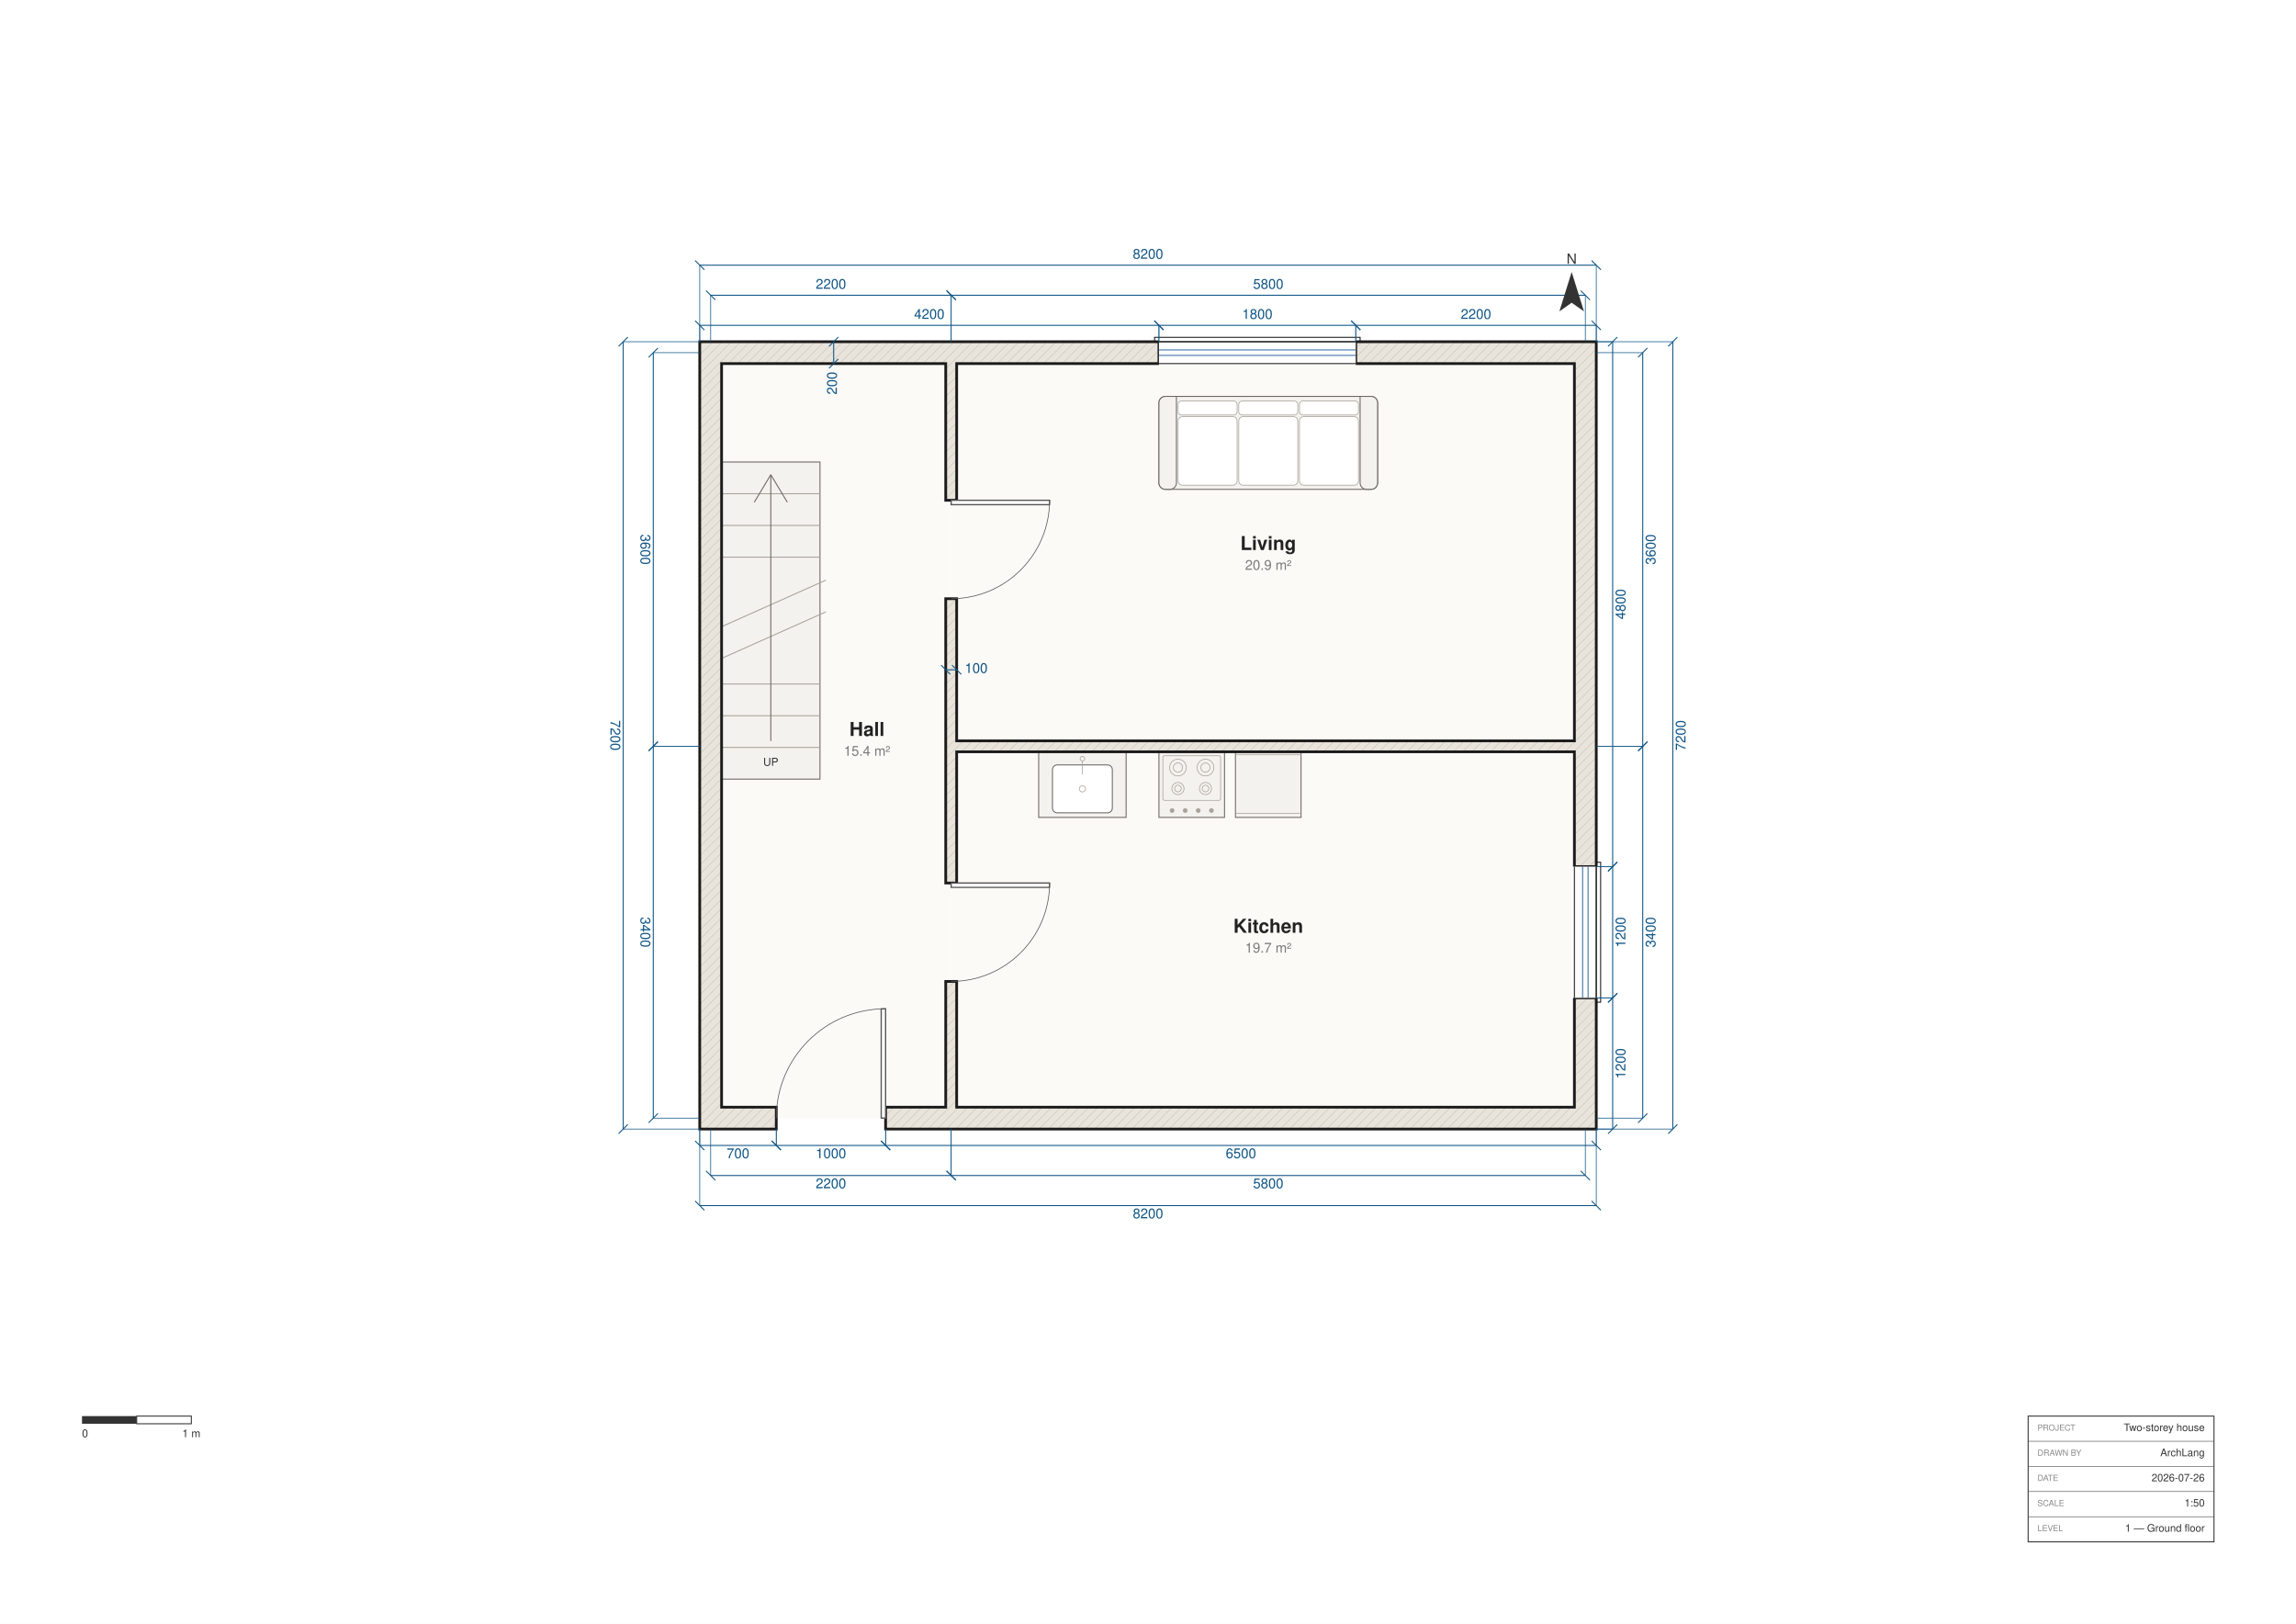
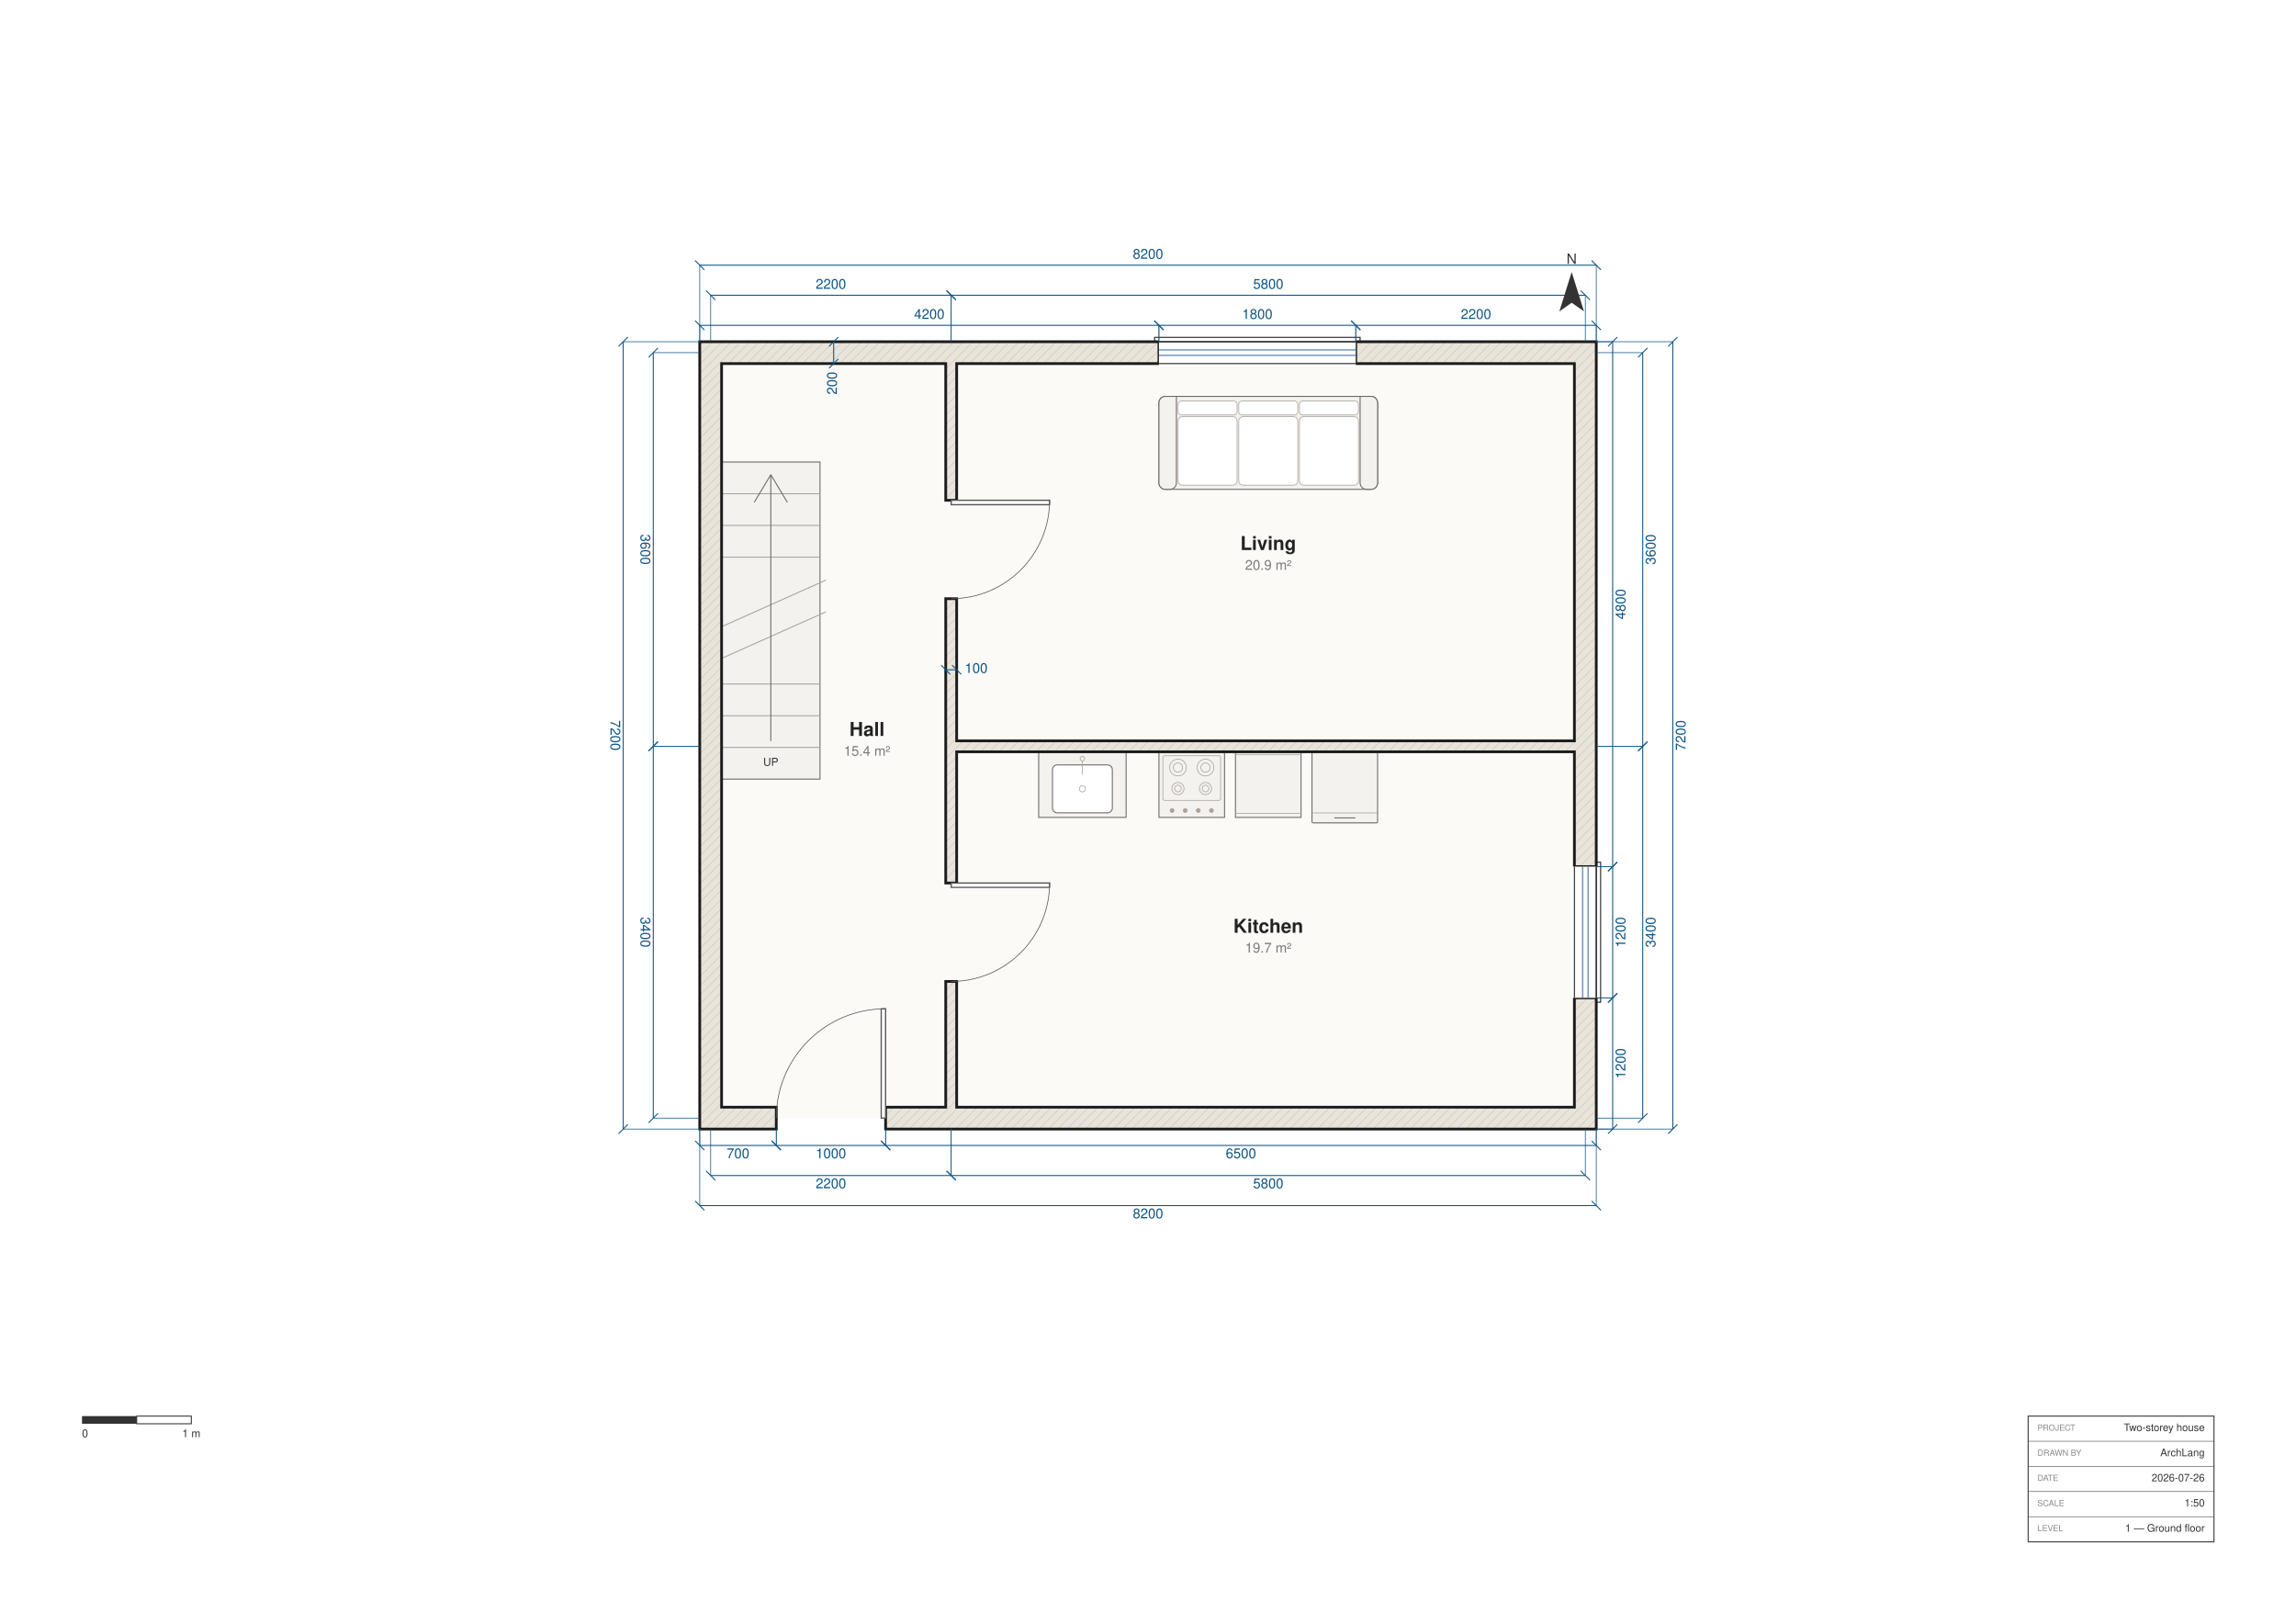
<svg xmlns="http://www.w3.org/2000/svg" width="420mm" height="297mm" viewBox="-6500 -3225 21000 14850" font-family="Helvetica, Arial, sans-serif">
  <defs>
    <pattern id="poche" patternUnits="userSpaceOnUse" width="60" height="60" patternTransform="rotate(45)">
      <rect width="60" height="60" fill="#e9e4db" />
      <line x1="0" y1="0" x2="0" y2="60" stroke="#b9b1a4" stroke-width="6.3" />
    </pattern>
  </defs>
  <rect x="-6500" y="-3225" width="21000" height="14850" fill="#ffffff" />
  <g id="A-FLOR">
    <polygon points="0,0 2200,0 2200,7000 0,7000" fill="#fbfaf7" />
    <polygon points="2200,0 8000,0 8000,3600 2200,3600" fill="#fbfaf7" />
    <polygon points="2200,3600 8000,3600 8000,7000 2200,7000" fill="#fbfaf7" />
  </g>
  <g id="A-FURN">
    <path d="M 4159.5,400 L 6040.5,400 A 59.5 59.5 0 0 1 6100,459.5 L 6100,1190.5 A 59.5 59.5 0 0 1 6040.5,1250 L 4159.5,1250 A 59.5 59.5 0 0 1 4100,1190.5 L 4100,459.5 A 59.5 59.5 0 0 1 4159.5,400 Z" fill="#f4f2ee" stroke="#6c6864" stroke-width="9" />
    <path d="M 4159.5,400 L 4260,400 L 4260,1190.5 A 59.5 59.5 0 0 1 4200.5,1250 L 4159.5,1250 A 59.5 59.5 0 0 1 4100,1190.5 L 4100,459.5 A 59.5 59.5 0 0 1 4159.5,400 Z" fill="#f4f2ee" stroke="#6c6864" stroke-width="9" />
    <path d="M 5940,400 L 6040.5,400 A 59.5 59.5 0 0 1 6100,459.5 L 6100,1190.5 A 59.5 59.5 0 0 1 6040.5,1250 L 5999.5,1250 A 59.5 59.5 0 0 1 5940,1190.5 L 5940,400 Z" fill="#f4f2ee" stroke="#6c6864" stroke-width="9" />
    <path d="M 4305.05,442.5 L 4785.15,442.5 A 29.75 29.75 0 0 1 4814.9,472.25 L 4814.9,540.25 A 29.75 29.75 0 0 1 4785.15,570 L 4305.05,570 A 29.75 29.75 0 0 1 4275.3,540.25 L 4275.3,472.25 A 29.75 29.75 0 0 1 4305.05,442.5 Z" fill="#ffffff" stroke="#a8a29a" stroke-width="6.5" />
    <path d="M 4859.95,442.5 L 5340.05,442.5 A 29.75 29.75 0 0 1 5369.8,472.25 L 5369.8,540.25 A 29.75 29.75 0 0 1 5340.05,570 L 4859.95,570 A 29.75 29.75 0 0 1 4830.2,540.25 L 4830.2,472.25 A 29.75 29.75 0 0 1 4859.95,442.5 Z" fill="#ffffff" stroke="#a8a29a" stroke-width="6.5" />
    <path d="M 5414.85,442.5 L 5894.95,442.5 A 29.75 29.75 0 0 1 5924.7,472.25 L 5924.7,540.25 A 29.75 29.75 0 0 1 5894.95,570 L 5414.85,570 A 29.75 29.75 0 0 1 5385.1,540.25 L 5385.1,472.25 A 29.75 29.75 0 0 1 5414.85,442.5 Z" fill="#ffffff" stroke="#a8a29a" stroke-width="6.5" />
    <path d="M 4313.55,585.3 L 4776.65,585.3 A 38.25 38.25 0 0 1 4814.9,623.55 L 4814.9,1173.5 A 38.25 38.25 0 0 1 4776.65,1211.75 L 4313.55,1211.75 A 38.25 38.25 0 0 1 4275.3,1173.5 L 4275.3,623.55 A 38.25 38.25 0 0 1 4313.55,585.3 Z" fill="#ffffff" stroke="#a8a29a" stroke-width="6.5" />
    <path d="M 4868.45,585.3 L 5331.55,585.3 A 38.25 38.25 0 0 1 5369.8,623.55 L 5369.8,1173.5 A 38.25 38.25 0 0 1 5331.55,1211.75 L 4868.45,1211.75 A 38.25 38.25 0 0 1 4830.2,1173.5 L 4830.2,623.55 A 38.25 38.25 0 0 1 4868.45,585.3 Z" fill="#ffffff" stroke="#a8a29a" stroke-width="6.5" />
    <path d="M 5423.35,585.3 L 5886.45,585.3 A 38.25 38.25 0 0 1 5924.7,623.55 L 5924.7,1173.5 A 38.25 38.25 0 0 1 5886.45,1211.75 L 5423.35,1211.75 A 38.25 38.25 0 0 1 5385.1,1173.5 L 5385.1,623.55 A 38.25 38.25 0 0 1 5423.35,585.3 Z" fill="#ffffff" stroke="#a8a29a" stroke-width="6.5" />
    <polygon points="3000,3650 3800,3650 3800,4250 3000,4250" fill="#f4f2ee" stroke="#6c6864" stroke-width="9" />
    <path d="M 3170.05,3770 L 3629.95,3770 A 43.8 43.8 0 0 1 3673.75,3813.8 L 3673.75,4164.2 A 43.8 43.8 0 0 1 3629.95,4208 L 3170.05,4208 A 43.8 43.8 0 0 1 3126.25,4164.2 L 3126.25,3813.8 A 43.8 43.8 0 0 1 3170.05,3770 Z" fill="#ffffff" stroke="#6c6864" stroke-width="9" />
    <circle cx="3400" cy="3989" r="28.47" fill="#ffffff" stroke="#a8a29a" stroke-width="6.5" />
    <circle cx="3400" cy="3713" r="21" fill="none" stroke="#a8a29a" stroke-width="6.5" />
    <line x1="3400" y1="3734" x2="3400" y2="3857.6" stroke="#a8a29a" stroke-width="6.5" />
    <polygon points="4100,3650 4700,3650 4700,4250 4100,4250" fill="#f4f2ee" stroke="#6c6864" stroke-width="9" />
    <path d="M 4151,3686 L 4649,3686 A 15 15 0 0 1 4664,3701 L 4664,4079 A 15 15 0 0 1 4649,4094 L 4151,4094 A 15 15 0 0 1 4136,4079 L 4136,3701 A 15 15 0 0 1 4151,3686 Z" fill="none" stroke="#a8a29a" stroke-width="6.5" />
    <circle cx="4274.12" cy="3794.12" r="76.7" fill="none" stroke="#a8a29a" stroke-width="6.5" />
    <circle cx="4274.12" cy="3794.12" r="42.19" fill="none" stroke="#a8a29a" stroke-width="6.5" />
    <circle cx="4525.88" cy="3794.12" r="76.7" fill="none" stroke="#a8a29a" stroke-width="6.5" />
    <circle cx="4525.88" cy="3794.12" r="42.19" fill="none" stroke="#a8a29a" stroke-width="6.5" />
    <circle cx="4274.12" cy="3985.88" r="55.61" fill="none" stroke="#a8a29a" stroke-width="6.5" />
    <circle cx="4274.12" cy="3985.88" r="30.59" fill="none" stroke="#a8a29a" stroke-width="6.5" />
    <circle cx="4525.88" cy="3985.88" r="55.61" fill="none" stroke="#a8a29a" stroke-width="6.5" />
    <circle cx="4525.88" cy="3985.88" r="30.59" fill="none" stroke="#a8a29a" stroke-width="6.5" />
    <circle cx="4220" cy="4187" r="18" fill="#a8a29a" stroke="#a8a29a" stroke-width="6.5" />
    <circle cx="4340" cy="4187" r="18" fill="#a8a29a" stroke="#a8a29a" stroke-width="6.5" />
    <circle cx="4460" cy="4187" r="18" fill="#a8a29a" stroke="#a8a29a" stroke-width="6.5" />
    <circle cx="4580" cy="4187" r="18" fill="#a8a29a" stroke="#a8a29a" stroke-width="6.5" />
    <polygon points="4800,3650 5400,3650 5400,4250 4800,4250" fill="#f4f2ee" stroke="#6c6864" stroke-width="9" />
    <line x1="4800" y1="3677" x2="5400" y2="3677" stroke="#a8a29a" stroke-width="6.5" />
    <line x1="4800" y1="4214" x2="5400" y2="4214" stroke="#a8a29a" stroke-width="6.5" />
+     <path d="M 5512,3650 L 6088,3650 A 12 12 0 0 1 6100,3662 L 6100,4288 A 12 12 0 0 1 6088,4300 L 5512,4300 A 12 12 0 0 1 5500,4288 L 5500,3662 A 12 12 0 0 1 5512,3650 Z" fill="#f4f2ee" stroke="#6c6864" stroke-width="9" />
+     <line x1="5500" y1="4209" x2="6100" y2="4209" stroke="#a8a29a" stroke-width="6.5" />
+     <line x1="5704" y1="4254.5" x2="5896" y2="4254.5" stroke="#6c6864" stroke-width="9" />
  </g>
  <g id="A-FLOR-STRS">
    <polygon points="100,1000 1000,1000 1000,3900 100,3900" fill="#f4f2ee" stroke="#6c6864" stroke-width="9" />
    <line x1="46" y1="2820" x2="1054" y2="2370" stroke="#a8a29a" stroke-width="9" />
    <line x1="46" y1="2530" x2="1054" y2="2080" stroke="#a8a29a" stroke-width="9" />
    <line x1="100" y1="3610" x2="1000" y2="3610" stroke="#a8a29a" stroke-width="9" />
    <line x1="100" y1="3320" x2="1000" y2="3320" stroke="#a8a29a" stroke-width="9" />
    <line x1="100" y1="3030" x2="1000" y2="3030" stroke="#a8a29a" stroke-width="9" />
    <line x1="100" y1="1870" x2="1000" y2="1870" stroke="#a8a29a" stroke-width="9" />
    <line x1="100" y1="1580" x2="1000" y2="1580" stroke="#a8a29a" stroke-width="9" />
    <line x1="100" y1="1290" x2="1000" y2="1290" stroke="#a8a29a" stroke-width="9" />
    <line x1="550" y1="3552" x2="550" y2="1116" stroke="#6c6864" stroke-width="9" />
    <line x1="550" y1="1116" x2="701.2" y2="1368" stroke="#6c6864" stroke-width="9" />
    <line x1="550" y1="1116" x2="398.8" y2="1368" stroke="#6c6864" stroke-width="9" />
    <text x="550" y="3755" font-size="100" fill="#333333" text-anchor="middle" dominant-baseline="central">UP</text>
  </g>
  <g id="A-WALL">
    <path d="M -100,-100 L 4100,-100 L 4100,100 L 2250,100 L 2250,1350 L 2150,1350 L 2150,100 L 100,100 L 100,6900 L 600,6900 L 600,7100 L -100,7100 Z M 1600,6900 L 2150,6900 L 2150,5750 L 2250,5750 L 2250,6900 L 7900,6900 L 7900,5900 L 8100,5900 L 8100,7100 L 1600,7100 Z M 2150,2250 L 2250,2250 L 2250,3550 L 7900,3550 L 7900,100 L 5900,100 L 5900,-100 L 8100,-100 L 8100,4700 L 7900,4700 L 7900,3650 L 2250,3650 L 2250,4850 L 2150,4850 Z" fill="url(#poche)" fill-rule="nonzero" />
    <path d="M -100,-100 L 4100,-100 L 4100,100 L 2250,100 L 2250,1350 L 2150,1350 L 2150,100 L 100,100 L 100,6900 L 600,6900 L 600,7100 L -100,7100 Z M 1600,6900 L 2150,6900 L 2150,5750 L 2250,5750 L 2250,6900 L 7900,6900 L 7900,5900 L 8100,5900 L 8100,7100 L 1600,7100 Z M 2150,2250 L 2250,2250 L 2250,3550 L 7900,3550 L 7900,100 L 5900,100 L 5900,-100 L 8100,-100 L 8100,4700 L 7900,4700 L 7900,3650 L 2250,3650 L 2250,4850 L 2150,4850 Z" fill="none" stroke="#1b1b1b" stroke-width="25" stroke-linejoin="miter" stroke-miterlimit="4" />
  </g>
  <g id="A-DOOR">
    <polygon points="1600,6900 600,6900 600,7100 1600,7100" fill="none" />
    <polygon points="1600,7000 1600,6000 1560,6000.8 1560,7000" fill="#ffffff" stroke="#555555" stroke-width="11.7" />
    <path d="M 1600,6000 A 1000 1000 0 0 0 600,7000" fill="none" stroke="#555555" stroke-width="6.5" />
    <polygon points="2150,1350 2150,2250 2250,2250 2250,1350" fill="none" />
    <polygon points="2200,1350 3100,1350 3099.11,1390 2200,1390" fill="#ffffff" stroke="#555555" stroke-width="11.7" />
    <path d="M 3100,1350 A 900 900 0 0 1 2200,2250" fill="none" stroke="#555555" stroke-width="6.5" />
    <polygon points="2150,4850 2150,5750 2250,5750 2250,4850" fill="none" />
    <polygon points="2200,4850 3100,4850 3099.11,4890 2200,4890" fill="#ffffff" stroke="#555555" stroke-width="11.7" />
    <path d="M 3100,4850 A 900 900 0 0 1 2200,5750" fill="none" stroke="#555555" stroke-width="6.5" />
  </g>
  <g id="A-GLAZ">
    <polygon points="4100,125 5900,125 5900,-125 4100,-125" fill="#ffffff" />
    <line x1="4100" y1="100" x2="5900" y2="100" stroke="#1b1b1b" stroke-width="9" />
    <line x1="4100" y1="-100" x2="5900" y2="-100" stroke="#1b1b1b" stroke-width="9" />
    <line x1="4100" y1="25" x2="5900" y2="25" stroke="#3a6ea5" stroke-width="9" />
    <line x1="4100" y1="-25" x2="5900" y2="-25" stroke="#3a6ea5" stroke-width="9" />
    <polygon points="4060,-100 4060,-140 5940,-140 5940,-100" fill="none" stroke="#1b1b1b" stroke-width="9" />
    <polygon points="7875,4700 7875,5900 8125,5900 8125,4700" fill="#ffffff" />
    <line x1="7900" y1="4700" x2="7900" y2="5900" stroke="#1b1b1b" stroke-width="9" />
    <line x1="8100" y1="4700" x2="8100" y2="5900" stroke="#1b1b1b" stroke-width="9" />
    <line x1="7975" y1="4700" x2="7975" y2="5900" stroke="#3a6ea5" stroke-width="9" />
    <line x1="8025" y1="4700" x2="8025" y2="5900" stroke="#3a6ea5" stroke-width="9" />
    <polygon points="8100,4660 8140,4660 8140,5940 8100,5940" fill="none" stroke="#1b1b1b" stroke-width="9" />
  </g>
  <g id="A-ANNO-TEXT">
    <text x="1430" y="3465" font-size="175" fill="#222222" text-anchor="middle" dominant-baseline="central" font-weight="600">Hall</text>
    <text x="1430" y="3657.5" font-size="125" fill="#7a7a7a" text-anchor="middle" dominant-baseline="central">15.4 m²</text>
    <text x="5100" y="1765" font-size="175" fill="#222222" text-anchor="middle" dominant-baseline="central" font-weight="600">Living</text>
    <text x="5100" y="1957.5" font-size="125" fill="#7a7a7a" text-anchor="middle" dominant-baseline="central">20.9 m²</text>
    <text x="5100" y="5265" font-size="175" fill="#222222" text-anchor="middle" dominant-baseline="central" font-weight="600">Kitchen</text>
    <text x="5100" y="5457.5" font-size="125" fill="#7a7a7a" text-anchor="middle" dominant-baseline="central">19.7 m²</text>
  </g>
  <g id="A-ANNO-DIMS">
    <line x1="-100" y1="7100" x2="-100" y2="7250" stroke="#0E5484" stroke-width="6.3" />
    <line x1="600" y1="7100" x2="600" y2="7250" stroke="#0E5484" stroke-width="6.3" />
    <line x1="-100" y1="7250" x2="600" y2="7250" stroke="#0E5484" stroke-width="9" />
    <line x1="-57.57" y1="7292.43" x2="-142.43" y2="7207.57" stroke="#0E5484" stroke-width="9" />
    <line x1="642.43" y1="7292.43" x2="557.57" y2="7207.57" stroke="#0E5484" stroke-width="9" />
    <text x="250" y="7337.5" font-size="125" fill="#0E5484" text-anchor="middle" dominant-baseline="central" transform="rotate(0 250 7337.5)">700</text>
    <line x1="600" y1="7100" x2="600" y2="7250" stroke="#0E5484" stroke-width="6.3" />
    <line x1="1600" y1="7100" x2="1600" y2="7250" stroke="#0E5484" stroke-width="6.3" />
    <line x1="600" y1="7250" x2="1600" y2="7250" stroke="#0E5484" stroke-width="9" />
    <line x1="642.43" y1="7292.43" x2="557.57" y2="7207.57" stroke="#0E5484" stroke-width="9" />
    <line x1="1642.43" y1="7292.43" x2="1557.57" y2="7207.57" stroke="#0E5484" stroke-width="9" />
    <text x="1100" y="7337.5" font-size="125" fill="#0E5484" text-anchor="middle" dominant-baseline="central" transform="rotate(0 1100 7337.5)">1000</text>
    <line x1="1600" y1="7100" x2="1600" y2="7250" stroke="#0E5484" stroke-width="6.3" />
    <line x1="8100" y1="7100" x2="8100" y2="7250" stroke="#0E5484" stroke-width="6.3" />
    <line x1="1600" y1="7250" x2="8100" y2="7250" stroke="#0E5484" stroke-width="9" />
    <line x1="1642.43" y1="7292.43" x2="1557.57" y2="7207.57" stroke="#0E5484" stroke-width="9" />
    <line x1="8142.43" y1="7292.43" x2="8057.57" y2="7207.57" stroke="#0E5484" stroke-width="9" />
    <text x="4850" y="7337.5" font-size="125" fill="#0E5484" text-anchor="middle" dominant-baseline="central" transform="rotate(0 4850 7337.5)">6500</text>
    <line x1="0" y1="7100" x2="0" y2="7525" stroke="#0E5484" stroke-width="6.3" />
    <line x1="2200" y1="7100" x2="2200" y2="7525" stroke="#0E5484" stroke-width="6.3" />
    <line x1="0" y1="7525" x2="2200" y2="7525" stroke="#0E5484" stroke-width="9" />
    <line x1="42.43" y1="7567.43" x2="-42.43" y2="7482.57" stroke="#0E5484" stroke-width="9" />
    <line x1="2242.43" y1="7567.43" x2="2157.57" y2="7482.57" stroke="#0E5484" stroke-width="9" />
    <text x="1100" y="7612.5" font-size="125" fill="#0E5484" text-anchor="middle" dominant-baseline="central" transform="rotate(0 1100 7612.5)">2200</text>
    <line x1="2200" y1="7100" x2="2200" y2="7525" stroke="#0E5484" stroke-width="6.3" />
    <line x1="8000" y1="7100" x2="8000" y2="7525" stroke="#0E5484" stroke-width="6.3" />
    <line x1="2200" y1="7525" x2="8000" y2="7525" stroke="#0E5484" stroke-width="9" />
    <line x1="2242.43" y1="7567.43" x2="2157.57" y2="7482.57" stroke="#0E5484" stroke-width="9" />
    <line x1="8042.43" y1="7567.43" x2="7957.57" y2="7482.57" stroke="#0E5484" stroke-width="9" />
    <text x="5100" y="7612.5" font-size="125" fill="#0E5484" text-anchor="middle" dominant-baseline="central" transform="rotate(0 5100 7612.5)">5800</text>
    <line x1="-100" y1="7100" x2="-100" y2="7800" stroke="#0E5484" stroke-width="6.3" />
    <line x1="8100" y1="7100" x2="8100" y2="7800" stroke="#0E5484" stroke-width="6.3" />
    <line x1="-100" y1="7800" x2="8100" y2="7800" stroke="#0E5484" stroke-width="9" />
    <line x1="-57.57" y1="7842.43" x2="-142.43" y2="7757.57" stroke="#0E5484" stroke-width="9" />
    <line x1="8142.43" y1="7842.43" x2="8057.57" y2="7757.57" stroke="#0E5484" stroke-width="9" />
    <text x="4000" y="7887.5" font-size="125" fill="#0E5484" text-anchor="middle" dominant-baseline="central" transform="rotate(0 4000 7887.5)">8200</text>
    <line x1="-100" y1="0" x2="-525" y2="0" stroke="#0E5484" stroke-width="6.3" />
    <line x1="-100" y1="3600" x2="-525" y2="3600" stroke="#0E5484" stroke-width="6.3" />
    <line x1="-525" y1="0" x2="-525" y2="3600" stroke="#0E5484" stroke-width="9" />
    <line x1="-567.43" y1="42.43" x2="-482.57" y2="-42.43" stroke="#0E5484" stroke-width="9" />
    <line x1="-567.43" y1="3642.43" x2="-482.57" y2="3557.57" stroke="#0E5484" stroke-width="9" />
    <text x="-612.5" y="1800" font-size="125" fill="#0E5484" text-anchor="middle" dominant-baseline="central" transform="rotate(90 -612.5 1800)">3600</text>
    <line x1="-100" y1="3600" x2="-525" y2="3600" stroke="#0E5484" stroke-width="6.3" />
    <line x1="-100" y1="7000" x2="-525" y2="7000" stroke="#0E5484" stroke-width="6.3" />
    <line x1="-525" y1="3600" x2="-525" y2="7000" stroke="#0E5484" stroke-width="9" />
    <line x1="-567.43" y1="3642.43" x2="-482.57" y2="3557.57" stroke="#0E5484" stroke-width="9" />
    <line x1="-567.43" y1="7042.43" x2="-482.57" y2="6957.57" stroke="#0E5484" stroke-width="9" />
    <text x="-612.5" y="5300" font-size="125" fill="#0E5484" text-anchor="middle" dominant-baseline="central" transform="rotate(90 -612.5 5300)">3400</text>
    <line x1="-100" y1="-100" x2="-800" y2="-100" stroke="#0E5484" stroke-width="6.3" />
    <line x1="-100" y1="7100" x2="-800" y2="7100" stroke="#0E5484" stroke-width="6.3" />
    <line x1="-800" y1="-100" x2="-800" y2="7100" stroke="#0E5484" stroke-width="9" />
    <line x1="-842.43" y1="-57.57" x2="-757.57" y2="-142.43" stroke="#0E5484" stroke-width="9" />
    <line x1="-842.43" y1="7142.43" x2="-757.57" y2="7057.57" stroke="#0E5484" stroke-width="9" />
    <text x="-887.5" y="3500" font-size="125" fill="#0E5484" text-anchor="middle" dominant-baseline="central" transform="rotate(90 -887.5 3500)">7200</text>
    <line x1="4100" y1="-100" x2="4100" y2="-250" stroke="#0E5484" stroke-width="6.3" />
    <line x1="-100" y1="-100" x2="-100" y2="-250" stroke="#0E5484" stroke-width="6.3" />
    <line x1="4100" y1="-250" x2="-100" y2="-250" stroke="#0E5484" stroke-width="9" />
    <line x1="4057.57" y1="-292.43" x2="4142.43" y2="-207.57" stroke="#0E5484" stroke-width="9" />
    <line x1="-142.43" y1="-292.43" x2="-57.57" y2="-207.57" stroke="#0E5484" stroke-width="9" />
    <text x="2000" y="-337.5" font-size="125" fill="#0E5484" text-anchor="middle" dominant-baseline="central" transform="rotate(0 2000 -337.5)">4200</text>
    <line x1="5900" y1="-100" x2="5900" y2="-250" stroke="#0E5484" stroke-width="6.3" />
    <line x1="4100" y1="-100" x2="4100" y2="-250" stroke="#0E5484" stroke-width="6.3" />
    <line x1="5900" y1="-250" x2="4100" y2="-250" stroke="#0E5484" stroke-width="9" />
    <line x1="5857.57" y1="-292.43" x2="5942.43" y2="-207.57" stroke="#0E5484" stroke-width="9" />
    <line x1="4057.57" y1="-292.43" x2="4142.43" y2="-207.57" stroke="#0E5484" stroke-width="9" />
    <text x="5000" y="-337.5" font-size="125" fill="#0E5484" text-anchor="middle" dominant-baseline="central" transform="rotate(0 5000 -337.5)">1800</text>
    <line x1="8100" y1="-100" x2="8100" y2="-250" stroke="#0E5484" stroke-width="6.3" />
    <line x1="5900" y1="-100" x2="5900" y2="-250" stroke="#0E5484" stroke-width="6.3" />
    <line x1="8100" y1="-250" x2="5900" y2="-250" stroke="#0E5484" stroke-width="9" />
    <line x1="8057.57" y1="-292.43" x2="8142.43" y2="-207.57" stroke="#0E5484" stroke-width="9" />
    <line x1="5857.57" y1="-292.43" x2="5942.43" y2="-207.57" stroke="#0E5484" stroke-width="9" />
    <text x="7000" y="-337.5" font-size="125" fill="#0E5484" text-anchor="middle" dominant-baseline="central" transform="rotate(0 7000 -337.5)">2200</text>
    <line x1="2200" y1="-100" x2="2200" y2="-525" stroke="#0E5484" stroke-width="6.3" />
    <line x1="0" y1="-100" x2="0" y2="-525" stroke="#0E5484" stroke-width="6.3" />
    <line x1="2200" y1="-525" x2="0" y2="-525" stroke="#0E5484" stroke-width="9" />
    <line x1="2157.57" y1="-567.43" x2="2242.43" y2="-482.57" stroke="#0E5484" stroke-width="9" />
    <line x1="-42.43" y1="-567.43" x2="42.43" y2="-482.57" stroke="#0E5484" stroke-width="9" />
    <text x="1100" y="-612.5" font-size="125" fill="#0E5484" text-anchor="middle" dominant-baseline="central" transform="rotate(0 1100 -612.5)">2200</text>
    <line x1="8000" y1="-100" x2="8000" y2="-525" stroke="#0E5484" stroke-width="6.3" />
    <line x1="2200" y1="-100" x2="2200" y2="-525" stroke="#0E5484" stroke-width="6.3" />
    <line x1="8000" y1="-525" x2="2200" y2="-525" stroke="#0E5484" stroke-width="9" />
    <line x1="7957.57" y1="-567.43" x2="8042.43" y2="-482.57" stroke="#0E5484" stroke-width="9" />
    <line x1="2157.57" y1="-567.43" x2="2242.43" y2="-482.57" stroke="#0E5484" stroke-width="9" />
    <text x="5100" y="-612.5" font-size="125" fill="#0E5484" text-anchor="middle" dominant-baseline="central" transform="rotate(0 5100 -612.5)">5800</text>
    <line x1="8100" y1="-100" x2="8100" y2="-800" stroke="#0E5484" stroke-width="6.3" />
    <line x1="-100" y1="-100" x2="-100" y2="-800" stroke="#0E5484" stroke-width="6.3" />
    <line x1="8100" y1="-800" x2="-100" y2="-800" stroke="#0E5484" stroke-width="9" />
    <line x1="8057.57" y1="-842.43" x2="8142.43" y2="-757.57" stroke="#0E5484" stroke-width="9" />
    <line x1="-142.43" y1="-842.43" x2="-57.57" y2="-757.57" stroke="#0E5484" stroke-width="9" />
    <text x="4000" y="-887.5" font-size="125" fill="#0E5484" text-anchor="middle" dominant-baseline="central" transform="rotate(0 4000 -887.5)">8200</text>
    <line x1="8100" y1="4700" x2="8250" y2="4700" stroke="#0E5484" stroke-width="6.3" />
    <line x1="8100" y1="-100" x2="8250" y2="-100" stroke="#0E5484" stroke-width="6.3" />
    <line x1="8250" y1="4700" x2="8250" y2="-100" stroke="#0E5484" stroke-width="9" />
    <line x1="8292.43" y1="4657.57" x2="8207.57" y2="4742.43" stroke="#0E5484" stroke-width="9" />
    <line x1="8292.43" y1="-142.43" x2="8207.57" y2="-57.57" stroke="#0E5484" stroke-width="9" />
    <text x="8337.5" y="2300" font-size="125" fill="#0E5484" text-anchor="middle" dominant-baseline="central" transform="rotate(-90 8337.5 2300)">4800</text>
    <line x1="8100" y1="5900" x2="8250" y2="5900" stroke="#0E5484" stroke-width="6.3" />
    <line x1="8100" y1="4700" x2="8250" y2="4700" stroke="#0E5484" stroke-width="6.3" />
    <line x1="8250" y1="5900" x2="8250" y2="4700" stroke="#0E5484" stroke-width="9" />
    <line x1="8292.43" y1="5857.57" x2="8207.57" y2="5942.43" stroke="#0E5484" stroke-width="9" />
    <line x1="8292.43" y1="4657.57" x2="8207.57" y2="4742.43" stroke="#0E5484" stroke-width="9" />
    <text x="8337.5" y="5300" font-size="125" fill="#0E5484" text-anchor="middle" dominant-baseline="central" transform="rotate(-90 8337.5 5300)">1200</text>
    <line x1="8100" y1="7100" x2="8250" y2="7100" stroke="#0E5484" stroke-width="6.3" />
    <line x1="8100" y1="5900" x2="8250" y2="5900" stroke="#0E5484" stroke-width="6.3" />
    <line x1="8250" y1="7100" x2="8250" y2="5900" stroke="#0E5484" stroke-width="9" />
    <line x1="8292.43" y1="7057.57" x2="8207.57" y2="7142.43" stroke="#0E5484" stroke-width="9" />
    <line x1="8292.43" y1="5857.57" x2="8207.57" y2="5942.43" stroke="#0E5484" stroke-width="9" />
    <text x="8337.5" y="6500" font-size="125" fill="#0E5484" text-anchor="middle" dominant-baseline="central" transform="rotate(-90 8337.5 6500)">1200</text>
    <line x1="8100" y1="3600" x2="8525" y2="3600" stroke="#0E5484" stroke-width="6.3" />
    <line x1="8100" y1="0" x2="8525" y2="0" stroke="#0E5484" stroke-width="6.3" />
    <line x1="8525" y1="3600" x2="8525" y2="0" stroke="#0E5484" stroke-width="9" />
    <line x1="8567.43" y1="3557.57" x2="8482.57" y2="3642.43" stroke="#0E5484" stroke-width="9" />
    <line x1="8567.43" y1="-42.43" x2="8482.57" y2="42.43" stroke="#0E5484" stroke-width="9" />
    <text x="8612.5" y="1800" font-size="125" fill="#0E5484" text-anchor="middle" dominant-baseline="central" transform="rotate(-90 8612.5 1800)">3600</text>
    <line x1="8100" y1="7000" x2="8525" y2="7000" stroke="#0E5484" stroke-width="6.3" />
    <line x1="8100" y1="3600" x2="8525" y2="3600" stroke="#0E5484" stroke-width="6.3" />
    <line x1="8525" y1="7000" x2="8525" y2="3600" stroke="#0E5484" stroke-width="9" />
    <line x1="8567.43" y1="6957.57" x2="8482.57" y2="7042.43" stroke="#0E5484" stroke-width="9" />
    <line x1="8567.43" y1="3557.57" x2="8482.57" y2="3642.43" stroke="#0E5484" stroke-width="9" />
    <text x="8612.5" y="5300" font-size="125" fill="#0E5484" text-anchor="middle" dominant-baseline="central" transform="rotate(-90 8612.5 5300)">3400</text>
    <line x1="8100" y1="7100" x2="8800" y2="7100" stroke="#0E5484" stroke-width="6.3" />
    <line x1="8100" y1="-100" x2="8800" y2="-100" stroke="#0E5484" stroke-width="6.3" />
    <line x1="8800" y1="7100" x2="8800" y2="-100" stroke="#0E5484" stroke-width="9" />
    <line x1="8842.43" y1="7057.57" x2="8757.57" y2="7142.43" stroke="#0E5484" stroke-width="9" />
    <line x1="8842.43" y1="-142.43" x2="8757.57" y2="-57.57" stroke="#0E5484" stroke-width="9" />
    <text x="8887.5" y="3500" font-size="125" fill="#0E5484" text-anchor="middle" dominant-baseline="central" transform="rotate(-90 8887.5 3500)">7200</text>
    <line x1="2150" y1="2900" x2="2250" y2="2900" stroke="#0E5484" stroke-width="9" />
    <line x1="2192.43" y1="2942.43" x2="2107.57" y2="2857.57" stroke="#0E5484" stroke-width="9" />
    <line x1="2292.43" y1="2942.43" x2="2207.57" y2="2857.57" stroke="#0E5484" stroke-width="9" />
    <text x="2428.75" y="2900" font-size="125" fill="#0E5484" text-anchor="middle" dominant-baseline="central" transform="rotate(0 2428.75 2900)">100</text>
    <line x1="1125" y1="100" x2="1125" y2="-100" stroke="#0E5484" stroke-width="9" />
    <line x1="1167.43" y1="57.57" x2="1082.57" y2="142.43" stroke="#0E5484" stroke-width="9" />
    <line x1="1167.43" y1="-142.43" x2="1082.57" y2="-57.57" stroke="#0E5484" stroke-width="9" />
    <text x="1125" y="278.75" font-size="125" fill="#0E5484" text-anchor="middle" dominant-baseline="central" transform="rotate(-90 1125 278.75)">200</text>
  </g>
  <g>
    <polygon points="7875,-737.5 7762.5,-377.5 7875,-456.25 7987.5,-377.5" fill="#333333" transform="rotate(0 7875 -512.5)" />
    <text x="7875" y="-841.5" font-size="130" fill="#333333" text-anchor="middle" dominant-baseline="central">N</text>
  </g>
  <g>
    <rect x="-5750" y="9725" width="500" height="70" fill="#333333" />
    <rect x="-5250" y="9725" width="500" height="70" fill="none" stroke="#333333" stroke-width="9" />
    <text x="-5750" y="9895" font-size="100" fill="#333333" text-anchor="start" dominant-baseline="central">0</text>
    <text x="-4750" y="9895" font-size="100" fill="#333333" text-anchor="middle" dominant-baseline="central">1 m</text>
  </g>
  <g>
    <rect x="12050" y="9725" width="1700" height="1150" fill="none" stroke="#333333" stroke-width="9" />
    <text x="12135" y="9840" font-size="76" fill="#888888" dominant-baseline="central">PROJECT</text>
    <text x="13665" y="9840" font-size="95" fill="#333333" text-anchor="end" dominant-baseline="central">Two-storey house</text>
    <text x="12135" y="10070" font-size="76" fill="#888888" dominant-baseline="central">DRAWN BY</text>
    <text x="13665" y="10070" font-size="95" fill="#333333" text-anchor="end" dominant-baseline="central">ArchLang</text>
    <line x1="12050" y1="9955" x2="13750" y2="9955" stroke="#333333" stroke-width="4.5" />
    <text x="12135" y="10300" font-size="76" fill="#888888" dominant-baseline="central">DATE</text>
    <text x="13665" y="10300" font-size="95" fill="#333333" text-anchor="end" dominant-baseline="central">2026-07-26</text>
    <line x1="12050" y1="10185" x2="13750" y2="10185" stroke="#333333" stroke-width="4.5" />
    <text x="12135" y="10530" font-size="76" fill="#888888" dominant-baseline="central">SCALE</text>
    <text x="13665" y="10530" font-size="95" fill="#333333" text-anchor="end" dominant-baseline="central">1:50</text>
    <line x1="12050" y1="10415" x2="13750" y2="10415" stroke="#333333" stroke-width="4.5" />
    <text x="12135" y="10760" font-size="76" fill="#888888" dominant-baseline="central">LEVEL</text>
    <text x="13665" y="10760" font-size="95" fill="#333333" text-anchor="end" dominant-baseline="central">1 — Ground floor</text>
    <line x1="12050" y1="10645" x2="13750" y2="10645" stroke="#333333" stroke-width="4.5" />
  </g>
</svg>
